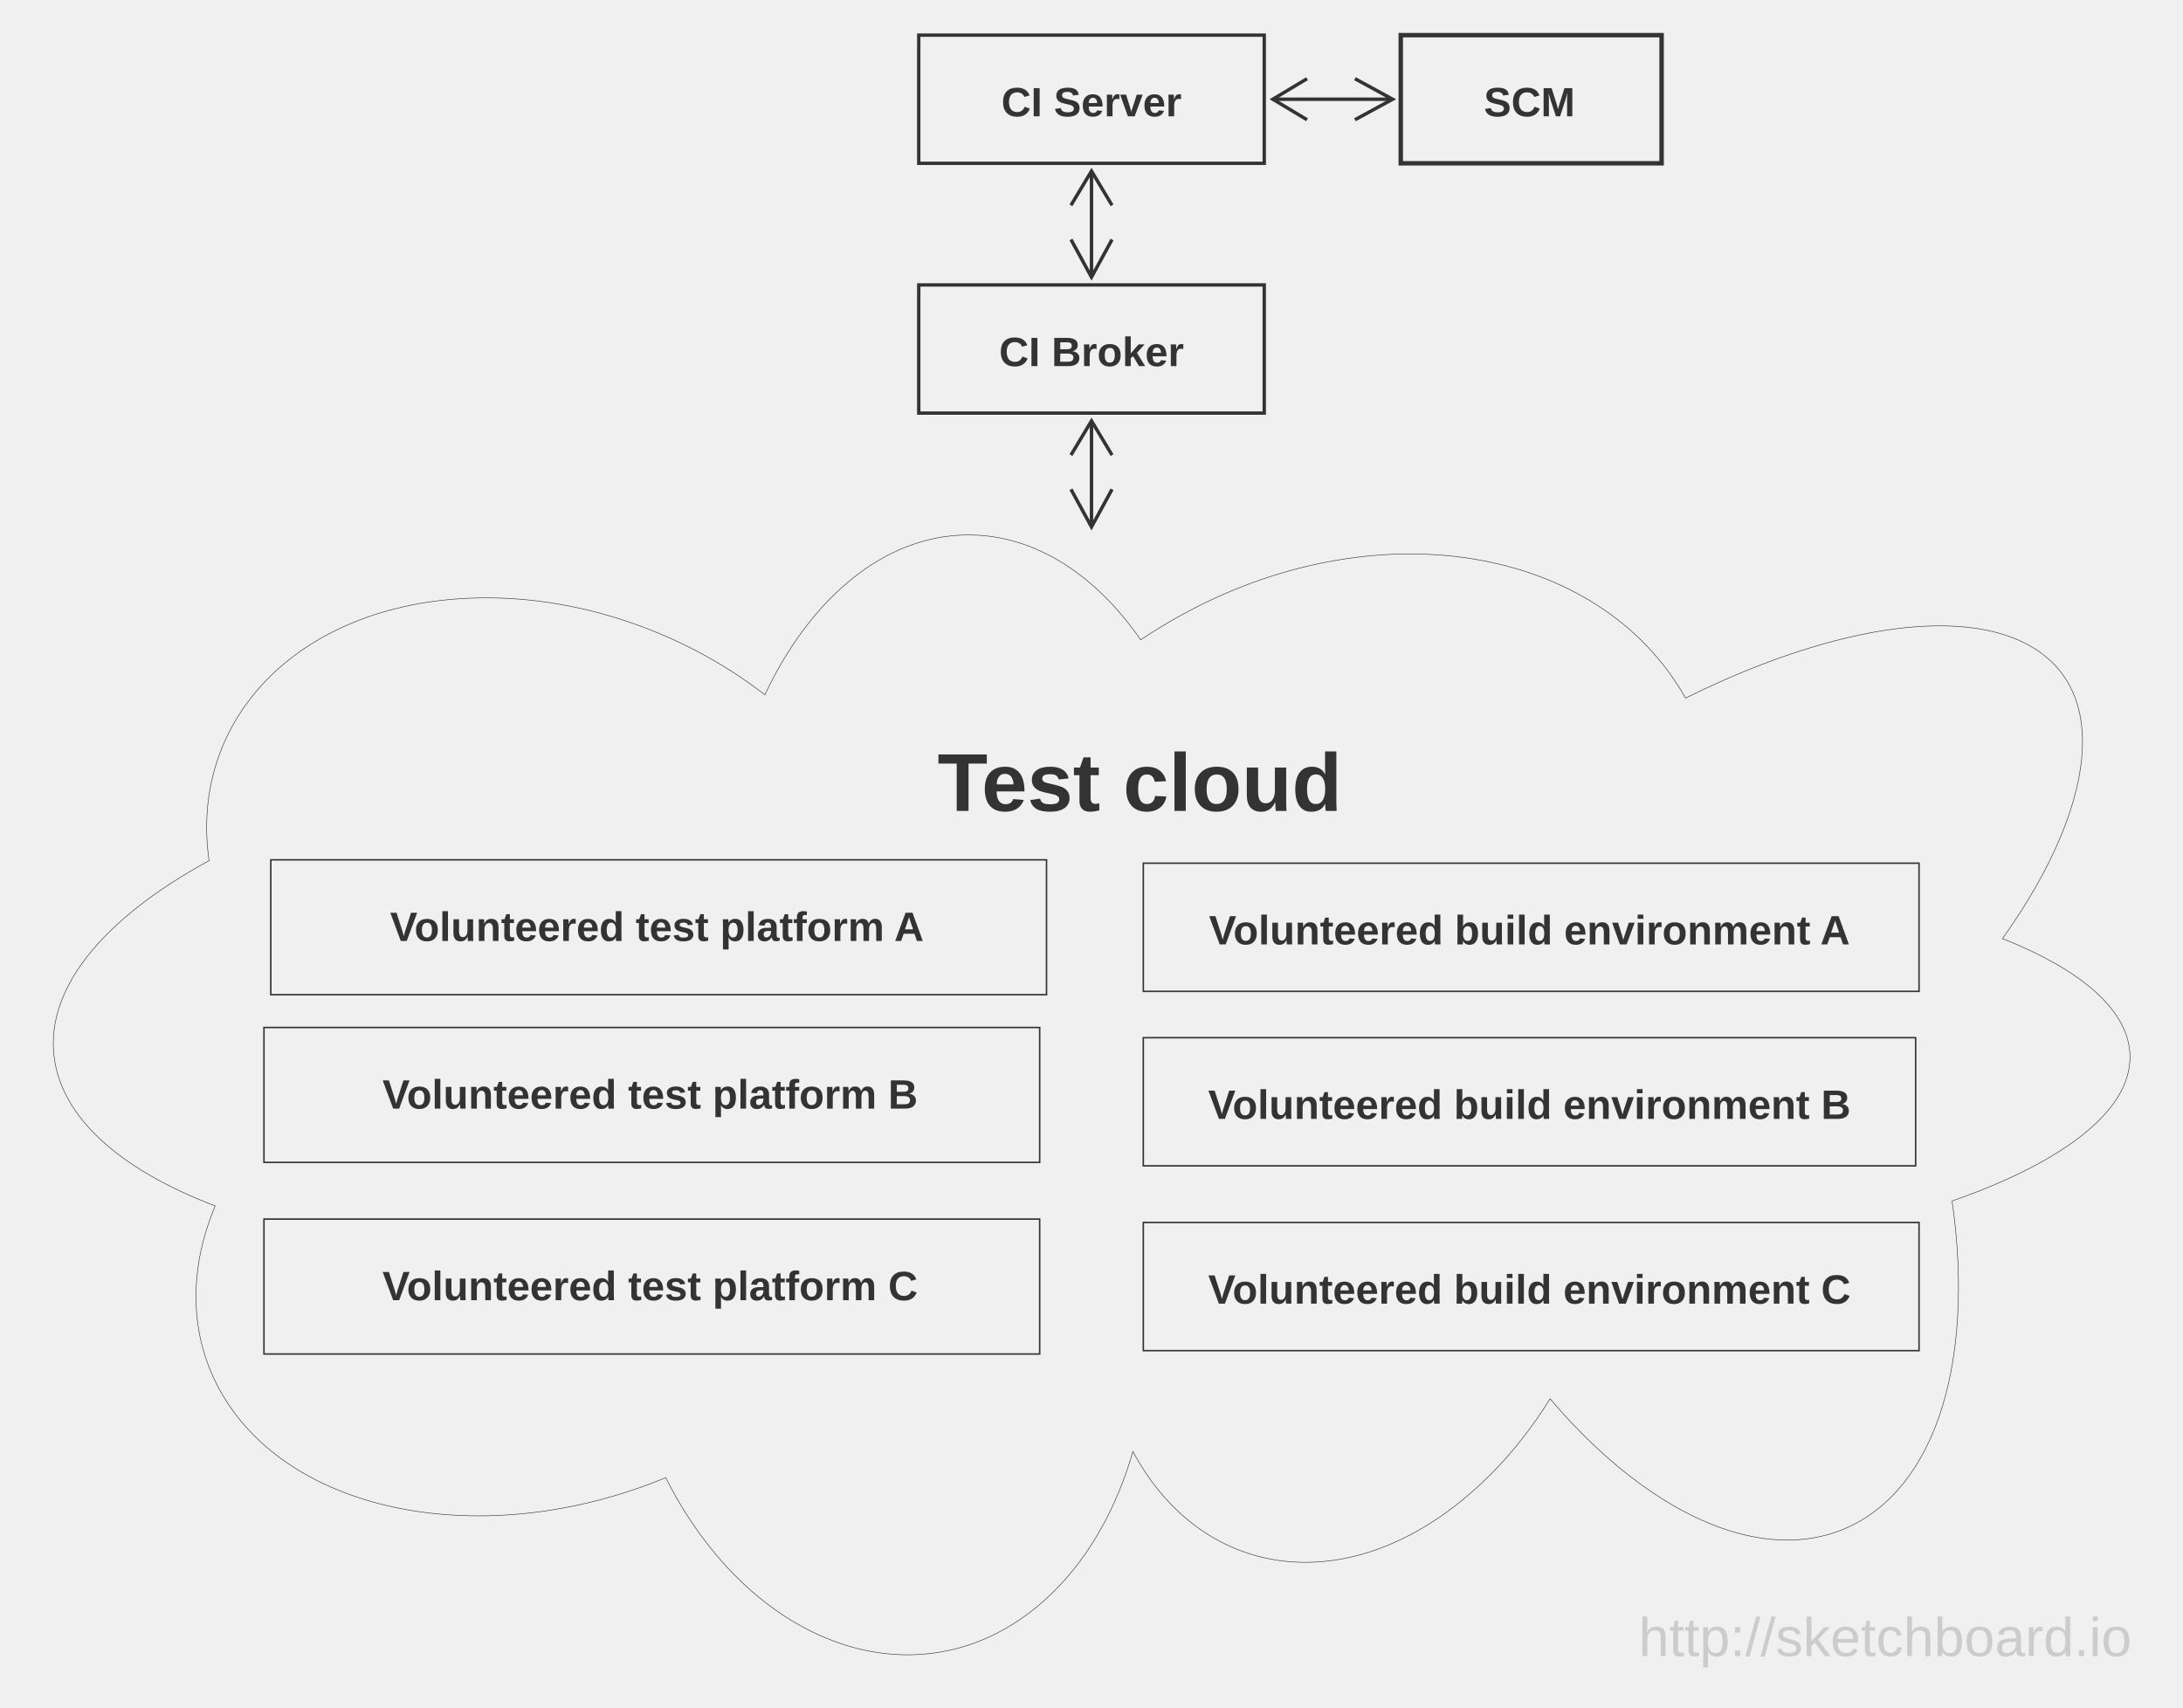
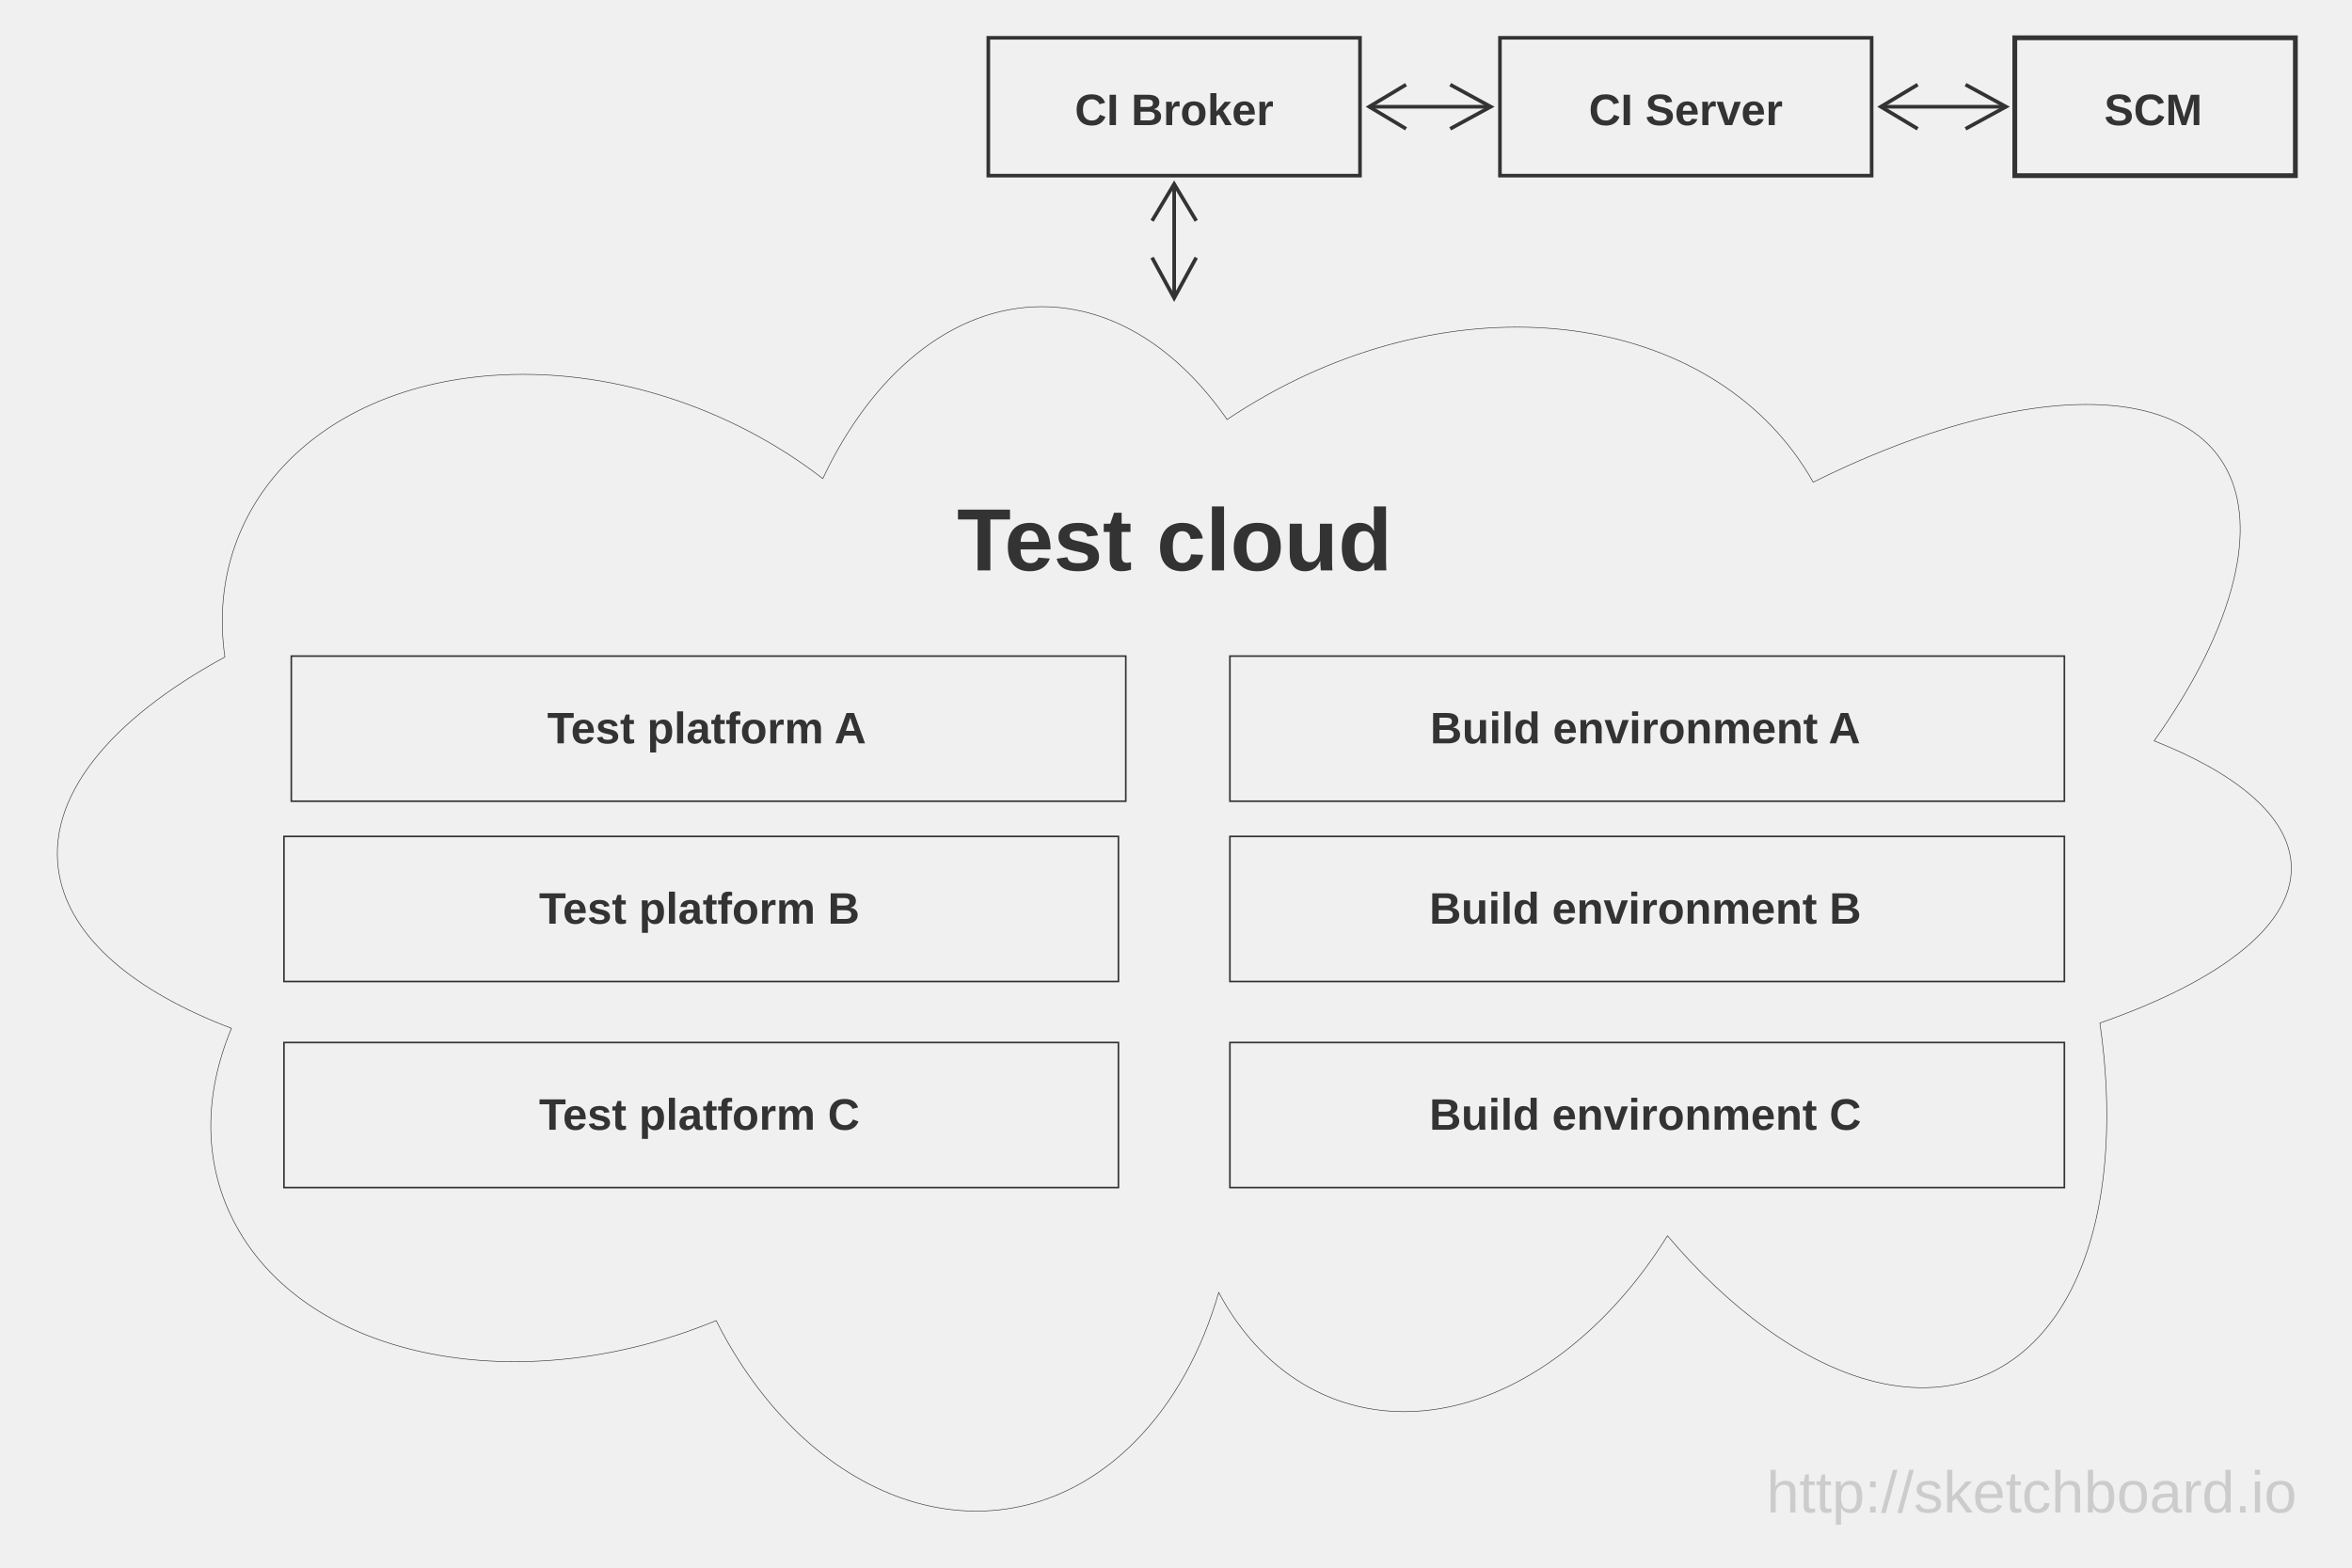
- <svg xmlns="http://www.w3.org/2000/svg" height="499" width="638" viewBox="734 159 638 499" style="background-color:transparent;" preserveAspectRatio="xMinYMin meet">
+ <svg xmlns="http://www.w3.org/2000/svg" height="426" width="639" viewBox="734 232 639 426" style="background-color:transparent;" preserveAspectRatio="xMinYMin meet">
  <g>
    <g transform="matrix(1,0,0,1,749,315)">
      <path style="fill:none;stroke:#333333;stroke-width:0.158;" d="m 268.057 0.339c-24.508 0-46.192 18.422-59.513 46.715c-24.927-19.308-58.227-30.512-90.533-27.974c-48.069 3.778-77.639 36.691-71.909 76.452c-31.404 17.082-48.998 38.367-44.958 59.427c 3.306 17.234 20.566 31.523 46.747 41.473c-7.631 18.194-7.76 37.187 1.295 53.721c 19.987 36.495 77.581 47.538 130.373 25.701c 1.042 2.054 2.116 4.081 3.269 6.077c 27.704 47.968 77.066 60.122 110.206 27.139c 10.785-10.734 18.483-24.956 23.065-40.87c 19.67 36.657 60.724 43.489 96.639 13.917c 9.809-8.077 18.312-18.094 25.285-29.319c 8.289 9.805 17.299 18.361 26.765 25.191c 47.283 34.112 88.593 12.262 92.322-48.804c 0.672-10.998 0.1-22.493-1.603-34.19c 33.422-11.634 53.497-27.271 51.927-43.839c-1.202-12.689-14.922-24.016-37.188-32.845c 10.75-15.082 18.287-29.988 21.585-43.607c 11.739-48.485-35.261-62.384-105.026-31.035c-3.076 1.382-6.131 2.853-9.189 4.361c-25.363-44.998-91.307-55.682-148.442-23.659c-3.729 2.09-7.327 4.295-10.792 6.634c-13.135-18.985-30.842-30.664-50.324-30.664z" />
    </g>
  </g>
  <g>
    <g transform="matrix(1,0,0,1,1002,242)">
      <path style="fill:none;stroke:#333333;stroke-width:0.98;" d="m 0.51 0.271l 100.98 0l 0 37.457l-100.98 0z" />
    </g>
    <text style="font-weight:bold; font-size: 12px; text-anchor: middle; font-family: arial,helvetica; fill: #333333;" y="266" x="1053">CI Broker</text>
  </g>
-   <g>
+   <g transform="matrix(1,0,0,1,139,73)">
    <g transform="matrix(1,0,0,1,1002,169)">
      <path style="fill:none;stroke:#333333;stroke-width:0.98;" d="m 0.51 0.271l 100.98 0l 0 37.457l-100.98 0z" />
    </g>
    <text style="font-weight:bold; font-size: 12px; text-anchor: middle; font-family: arial,helvetica; fill: #333333;" y="193" x="1053">CI Server</text>
  </g>
-   <g>
+   <g transform="matrix(1,0,0,1,138,73)">
    <g transform="matrix(1,0,0,1,1143,169)">
      <path style="fill:none;stroke:#333333;stroke-width:1.299;" d="m 0.385 0.271l 76.23 0l 0 37.457l-76.23 0z" />
    </g>
    <text style="font-weight:bold; font-size: 12px; text-anchor: middle; font-family: arial,helvetica; fill: #333333;" y="193" x="1181">SCM</text>
  </g>
  <g>
-     <path style="fill:none;stroke:#333333;stroke-width:1;" d="M 1106 188C 1123.5 188 1123.5 188 1141 188" />
-     <polyline style="fill:#ffffff;stroke:#333333;stroke-width:1;fill-opacity:0;" points="1130,194 1141,188 1130,182" />
-     <text style="font-weight:Normal; font-size: 12px; text-anchor: middle; font-family: arial,helvetica; fill: #333333;" y="173" x="1125" />
-     <text style="font-weight:Normal; font-size: 12px; text-anchor: start; font-family: arial,helvetica; fill: #333333;" y="188" x="1123" />
-     <text style="font-weight:Normal; font-size: 12px; text-anchor: middle; font-family: arial,helvetica; fill: #333333;" y="173" x="1120" />
-     <polyline style="fill:#ffffff;stroke:#333333;stroke-width:1;fill-opacity:0;" points="1116,194 1106,188 1116,182" />
+     <path style="fill:none;stroke:#333333;stroke-width:1;" d="M 1245 261C 1262 261 1262 261 1279 261" />
+     <polyline style="fill:#ffffff;stroke:#333333;stroke-width:1;fill-opacity:0;" points="1268,267 1279,261 1268,255" />
+     <text style="font-weight:Normal; font-size: 12px; text-anchor: middle; font-family: arial,helvetica; fill: #333333;" y="246" x="1263" />
+     <text style="font-weight:Normal; font-size: 12px; text-anchor: start; font-family: arial,helvetica; fill: #333333;" y="261" x="1262" />
+     <text style="font-weight:Normal; font-size: 12px; text-anchor: middle; font-family: arial,helvetica; fill: #333333;" y="246" x="1259" />
+     <polyline style="fill:#ffffff;stroke:#333333;stroke-width:1;fill-opacity:0;" points="1255,267 1245,261 1255,255" />
  </g>
  <g>
-     <path style="fill:none;stroke:#333333;stroke-width:1;" d="M 1053 209C 1053 224.5 1053 224.5 1053 240" />
-     <polyline style="fill:#ffffff;stroke:#333333;stroke-width:1;fill-opacity:0;" points="1047,229 1053,240 1059,229" />
-     <text style="font-weight:Normal; font-size: 12px; text-anchor: middle; font-family: arial,helvetica; fill: #333333;" y="224" x="1068" />
-     <text style="font-weight:Normal; font-size: 12px; text-anchor: start; font-family: arial,helvetica; fill: #333333;" y="224" x="1053" />
-     <text style="font-weight:Normal; font-size: 12px; text-anchor: middle; font-family: arial,helvetica; fill: #333333;" y="223" x="1068" />
-     <polyline style="fill:#ffffff;stroke:#333333;stroke-width:1;fill-opacity:0;" points="1047,219 1053,209 1059,219" />
+     <path style="fill:none;stroke:#333333;stroke-width:1;" d="M 1139 261C 1122.5 261 1122.5 261 1106 261" />
+     <polyline style="fill:#ffffff;stroke:#333333;stroke-width:1;fill-opacity:0;" points="1116,255 1106,261 1116,267" />
+     <text style="font-weight:Normal; font-size: 12px; text-anchor: middle; font-family: arial,helvetica; fill: #333333;" y="276" x="1122" />
+     <text style="font-weight:Normal; font-size: 12px; text-anchor: start; font-family: arial,helvetica; fill: #333333;" y="261" x="1122" />
+     <text style="font-weight:Normal; font-size: 12px; text-anchor: middle; font-family: arial,helvetica; fill: #333333;" y="276" x="1125" />
+     <polyline style="fill:#ffffff;stroke:#333333;stroke-width:1;fill-opacity:0;" points="1128,255 1139,261 1128,267" />
  </g>
  <g>
    <g transform="matrix(1,0,0,1,810,515)">
      <path style="fill:none;stroke:#333333;stroke-width:0.437;" d="m 1.145 0.286l 226.71 0l 0 39.429l-226.71 0z" />
    </g>
-     <text style="font-weight:bold; font-size: 12px; text-anchor: middle; font-family: arial,helvetica; fill: #333333;" y="539" x="924">Volunteered test platform C</text>
-   </g>
-   <g>
-     <g transform="matrix(1,0,0,1,1067,411)">
-       <path style="fill:none;stroke:#333333;stroke-width:0.437;" d="m 1.145 0.271l 226.71 0l 0 37.457l-226.71 0z" />
-     </g>
-     <text style="font-weight:bold; font-size: 12px; text-anchor: middle; font-family: arial,helvetica; fill: #333333;" y="435" x="1181">Volunteered build environment A</text>
+     <text style="font-weight:bold; font-size: 12px; text-anchor: middle; font-family: arial,helvetica; fill: #333333;" y="539" x="924">Test platform C</text>
  </g>
  <g>
    <g transform="matrix(1,0,0,1,812,410)">
      <path style="fill:none;stroke:#333333;stroke-width:0.437;" d="m 1.145 0.286l 226.71 0l 0 39.429l-226.71 0z" />
    </g>
-     <text style="font-weight:bold; font-size: 12px; text-anchor: middle; font-family: arial,helvetica; fill: #333333;" y="434" x="926">Volunteered test platform A</text>
+     <text style="font-weight:bold; font-size: 12px; text-anchor: middle; font-family: arial,helvetica; fill: #333333;" y="434" x="926">Test platform A</text>
  </g>
  <g>
    <g transform="matrix(1,0,0,1,810,459)">
      <path style="fill:none;stroke:#333333;stroke-width:0.437;" d="m 1.145 0.286l 226.71 0l 0 39.429l-226.71 0z" />
    </g>
-     <text style="font-weight:bold; font-size: 12px; text-anchor: middle; font-family: arial,helvetica; fill: #333333;" y="483" x="924">Volunteered test platform B</text>
+     <text style="font-weight:bold; font-size: 12px; text-anchor: middle; font-family: arial,helvetica; fill: #333333;" y="483" x="924">Test platform B</text>
  </g>
-   <g>
+   <g transform="matrix(1,0,0,1,-14,-9)">
    <rect style="fill: #000000;fill-opacity: 0;stroke-opacity:0;stroke-width: 1;stroke:%stroke%;" rx="4" height="49" width="154" y="361" x="1008" />
    <text style="font-weight:Normal; font-size: 12px; text-anchor: start; font-family: arial,helvetica; fill: #333333;" y="382" x="1008">
      <tspan x="1008" font-weight="bold" font-size="24" dy="14">Test cloud</tspan>
    </text>
-   </g>
-   <g>
-     <g transform="matrix(1,0,0,1,1067,462)">
-       <path style="fill:none;stroke:#333333;stroke-width:0.439;" d="m 1.14 0.271l 225.72 0l 0 37.457l-225.72 0z" />
-     </g>
-     <text style="font-weight:bold; font-size: 12px; text-anchor: middle; font-family: arial,helvetica; fill: #333333;" y="486" x="1181">Volunteered build environment B</text>
-   </g>
-   <g>
-     <g transform="matrix(1,0,0,1,1067,516)">
-       <path style="fill:none;stroke:#333333;stroke-width:0.437;" d="m 1.145 0.271l 226.71 0l 0 37.457l-226.71 0z" />
-     </g>
-     <text style="font-weight:bold; font-size: 12px; text-anchor: middle; font-family: arial,helvetica; fill: #333333;" y="540" x="1181">Volunteered build environment C</text>
  </g>
  <g>
    <path style="fill:none;stroke:#333333;stroke-width:1;" d="M 1053 282C 1053 297.5 1053 297.5 1053 313" />
    <polyline style="fill:#ffffff;stroke:#333333;stroke-width:1;fill-opacity:0;" points="1047,302 1053,313 1059,302" />
    <text style="font-weight:Normal; font-size: 12px; text-anchor: middle; font-family: arial,helvetica; fill: #333333;" y="297" x="1068" />
    <text style="font-weight:Normal; font-size: 12px; text-anchor: start; font-family: arial,helvetica; fill: #333333;" y="297" x="1053" />
    <text style="font-weight:Normal; font-size: 12px; text-anchor: middle; font-family: arial,helvetica; fill: #333333;" y="296" x="1068" />
    <polyline style="fill:#ffffff;stroke:#333333;stroke-width:1;fill-opacity:0;" points="1047,292 1053,282 1059,292" />
  </g>
-   <text style="font-weight:Normal; font-size: 16px; text-anchor: end; font-family: Arial; fill: #ccc;" y="643" x="1357">http://sketchboard.io</text>
+   <g transform="matrix(1,0,0,1,-555,85)">
+     <g transform="matrix(1,0,0,1,1622,325)">
+       <path style="fill:none;stroke:#333333;stroke-width:0.437;" d="m 1.145 0.286l 226.71 0l 0 39.429l-226.71 0z" />
+     </g>
+     <text style="font-weight:bold; font-size: 12px; text-anchor: middle; font-family: arial,helvetica; fill: #333333;" y="349" x="1736">Build environment A</text>
+   </g>
+   <g transform="matrix(1,0,0,1,-117,-26)">
+     <g transform="matrix(1,0,0,1,1184,485)">
+       <path style="fill:none;stroke:#333333;stroke-width:0.437;" d="m 1.145 0.286l 226.71 0l 0 39.429l-226.71 0z" />
+     </g>
+     <text style="font-weight:bold; font-size: 12px; text-anchor: middle; font-family: arial,helvetica; fill: #333333;" y="509" x="1298">Build environment B</text>
+   </g>
+   <g transform="matrix(1,0,0,1,-125,-24)">
+     <g transform="matrix(1,0,0,1,1192,539)">
+       <path style="fill:none;stroke:#333333;stroke-width:0.437;" d="m 1.145 0.286l 226.71 0l 0 39.429l-226.71 0z" />
+     </g>
+     <text style="font-weight:bold; font-size: 12px; text-anchor: middle; font-family: arial,helvetica; fill: #333333;" y="563" x="1306">Build environment C</text>
+   </g>
+   <text style="font-weight:Normal; font-size: 16px; text-anchor: end; font-family: Arial; fill: #ccc;" y="643" x="1358">http://sketchboard.io</text>
</svg>
